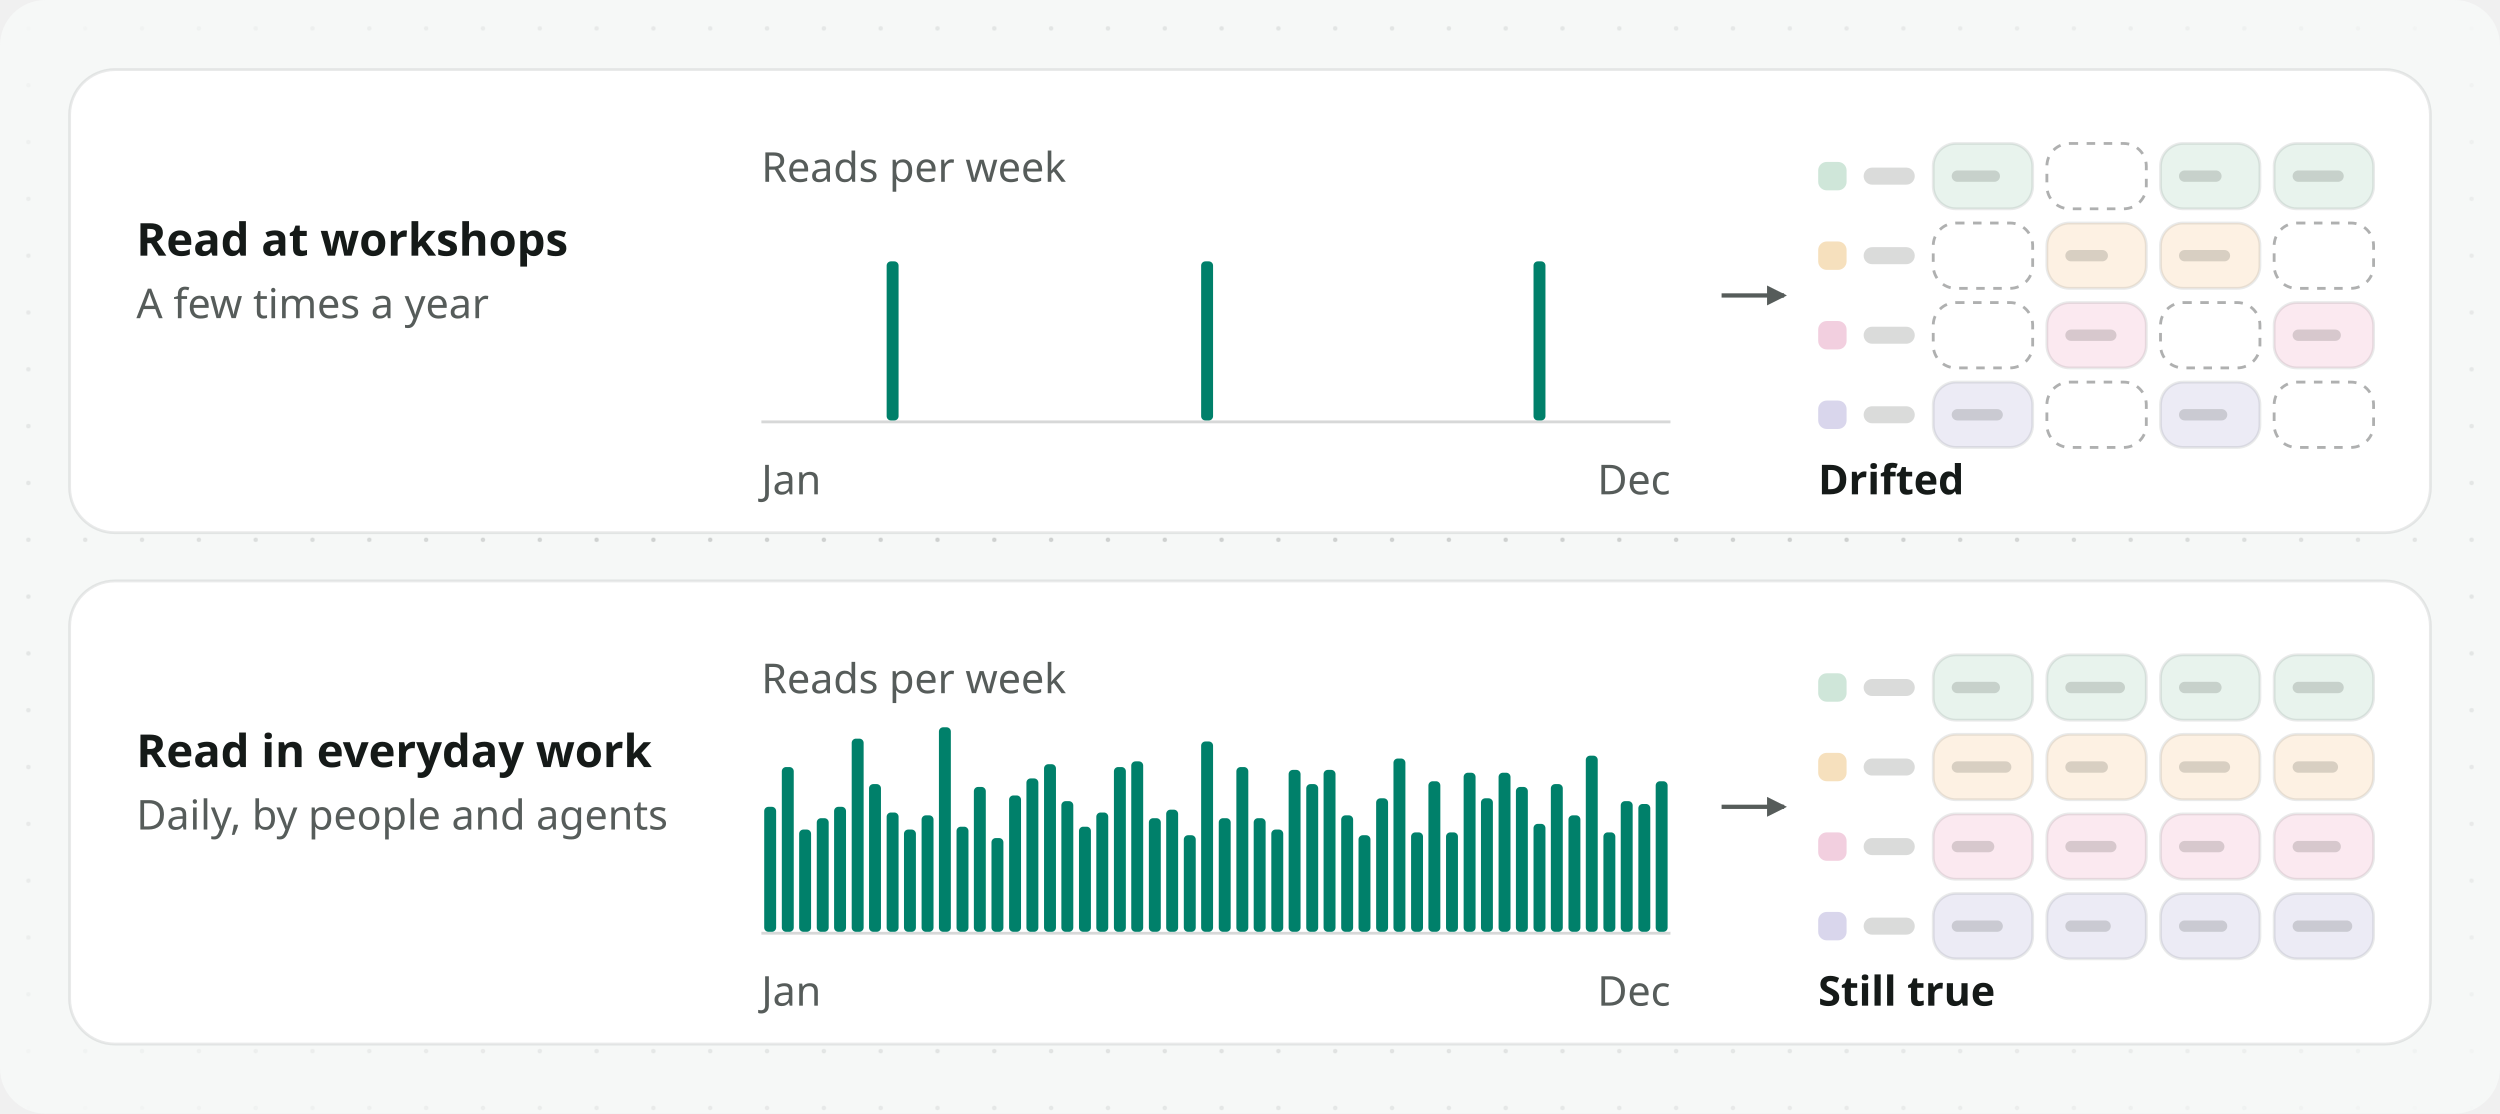
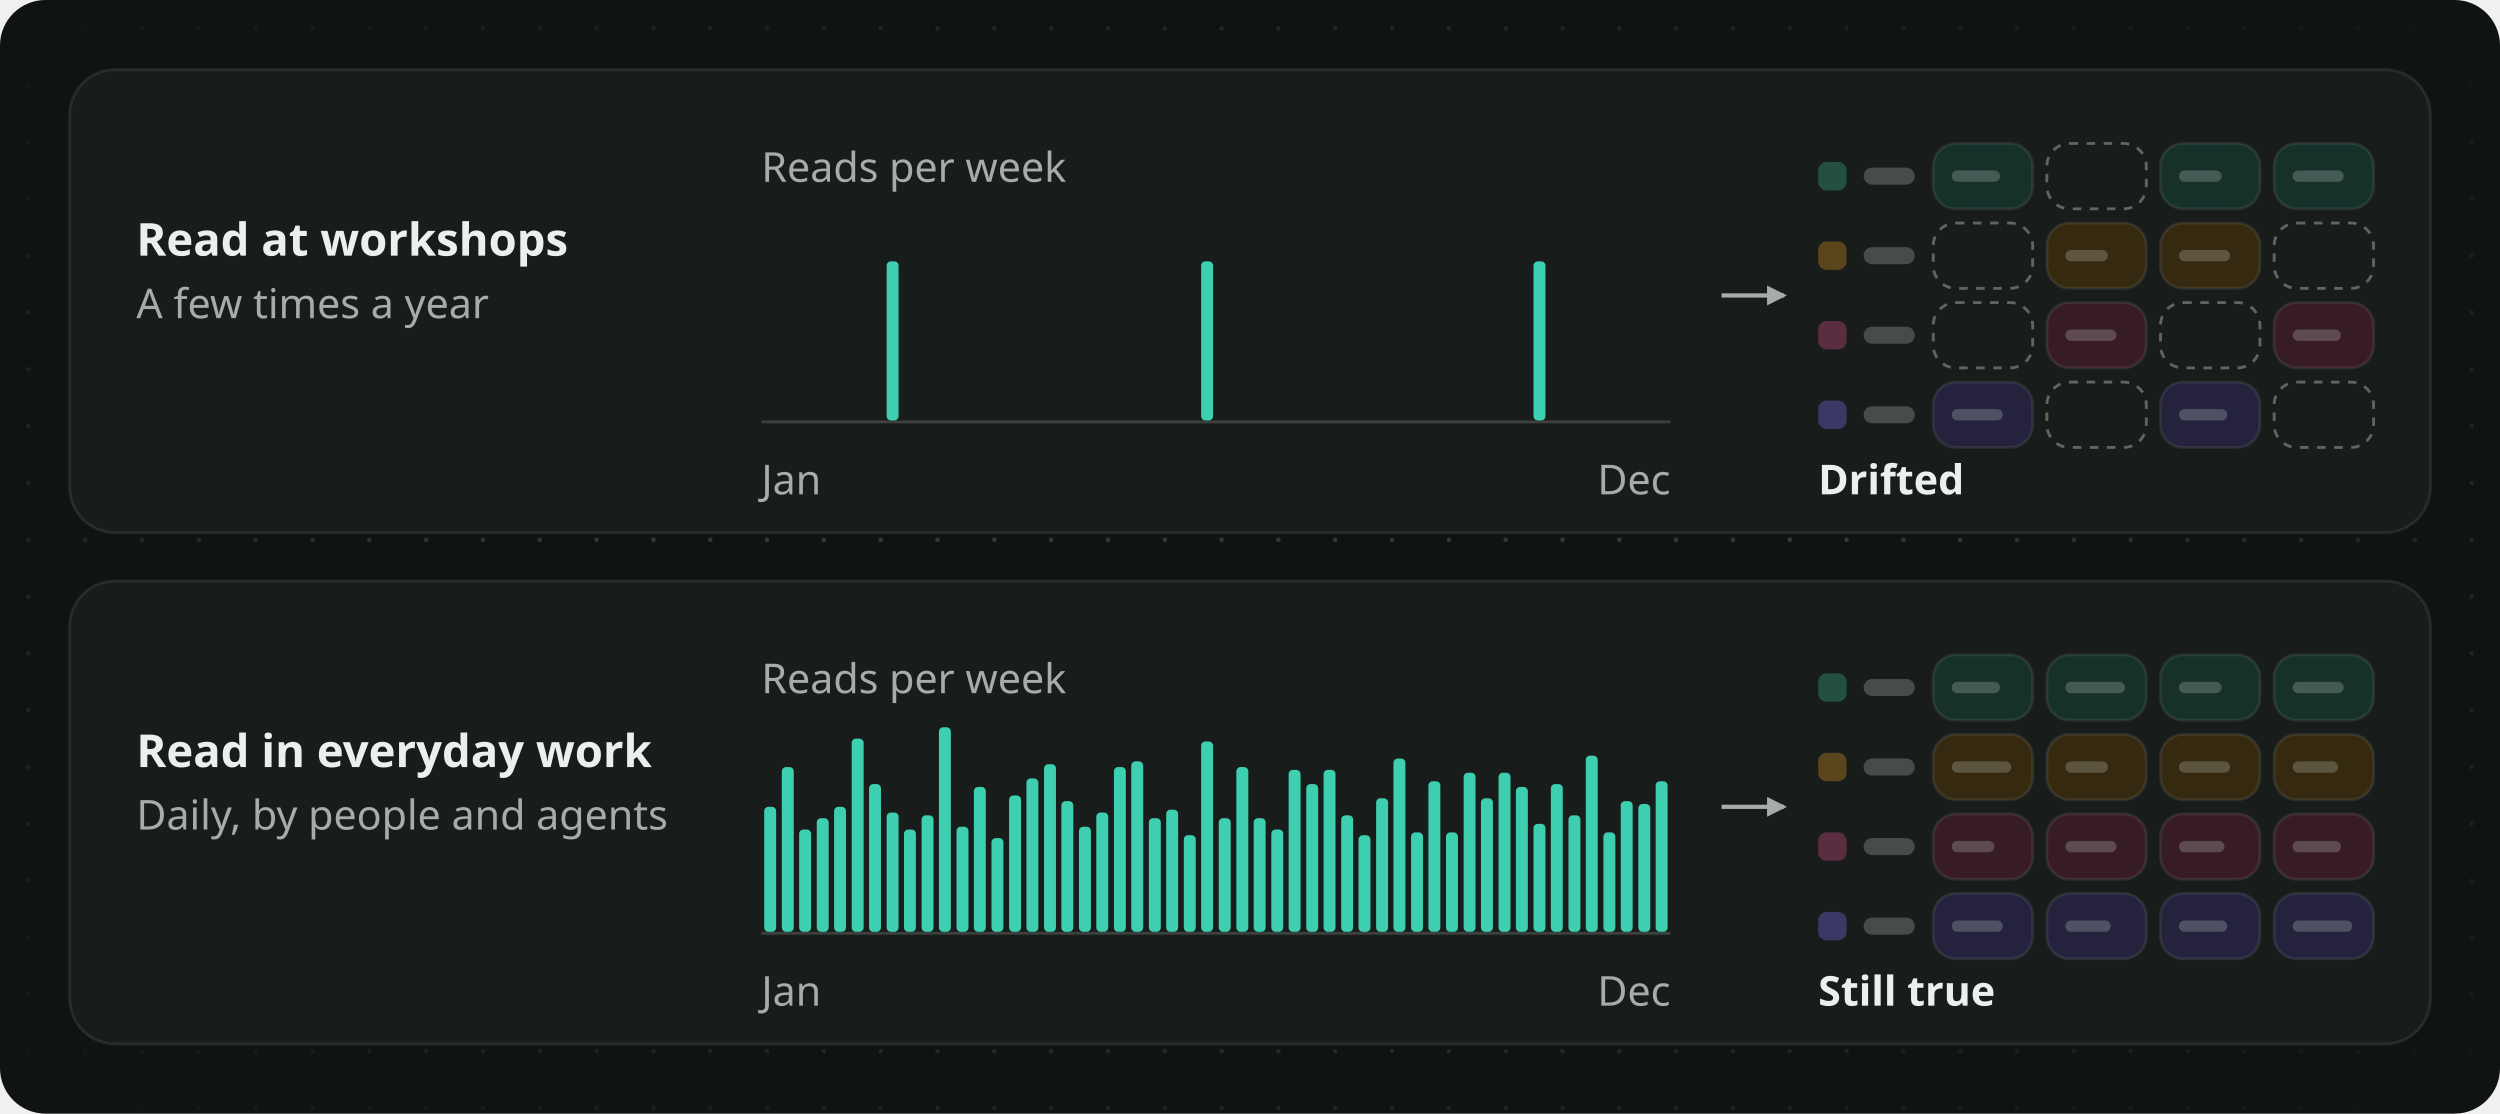
<svg xmlns="http://www.w3.org/2000/svg" viewBox="0 0 880 392" font-family="'Ubuntu Sans', system-ui, sans-serif">
  <style>
-     .plate { fill: #f6f8f7; }
-     .dot { fill: #151a18; fill-opacity: 0.17; }
-     .card { fill: #ffffff; stroke: #151a18; stroke-opacity: 0.09; }
-     .title { font-size: 16px; font-weight: 600; fill: #151a18; }
-     .label { font-size: 14.5px; fill: #565c5a; }
-     .label-teal { font-size: 14.5px; font-weight: 600; fill: #00806a; }
-     .axis { stroke: #151a18; stroke-opacity: 0.17; }
-     .bar { fill: #00806a; }
-     .flow { stroke: #565c5a; stroke-width: 1.5; fill: none; }
-     .flow-head { fill: #565c5a; }
-     .trace { stroke: #00806a; stroke-width: 1.5; fill: none; }
-     .trace-head { fill: #00806a; }
-     .skel { fill: #151a18; fill-opacity: 0.16; }
-     .skel-teal { fill: #00806a; }
-     .cell { stroke: #151a18; stroke-opacity: 0.09; }
-     .cell-dash { fill: none; stroke: #151a18; stroke-opacity: 0.34; stroke-dasharray: 3 3; }
-     .cell-focus { stroke: #00806a; stroke-opacity: 1; stroke-width: 1.5; }
-     .cell-focus-dash { stroke: #00806a; stroke-opacity: 1; stroke-width: 1.5; stroke-dasharray: 3 3; }
-     .strong { font-size: 14.5px; font-weight: 600; fill: #151a18; }
-     .ring { fill: none; stroke: #00806a; stroke-width: 1.5; }
-     .flag { fill: #00806a; stroke: #ffffff; stroke-width: 2; }
+     .plate { fill: #0f1412; }
+     .dot { fill: #ebf0ee; fill-opacity: 0.17; }
+     .card { fill: #181d1b; stroke: #ebf0ee; stroke-opacity: 0.09; }
+     .title { font-size: 16px; font-weight: 600; fill: #ebf0ee; }
+     .label { font-size: 14.5px; fill: #a6acaa; }
+     .label-teal { font-size: 14.5px; font-weight: 600; fill: #3ecfb0; }
+     .axis { stroke: #ebf0ee; stroke-opacity: 0.17; }
+     .bar { fill: #3ecfb0; }
+     .flow { stroke: #a6acaa; stroke-width: 1.5; fill: none; }
+     .flow-head { fill: #a6acaa; }
+     .trace { stroke: #3ecfb0; stroke-width: 1.5; fill: none; }
+     .trace-head { fill: #3ecfb0; }
+     .skel { fill: #ebf0ee; fill-opacity: 0.22; }
+     .skel-teal { fill: #3ecfb0; }
+     .cell { stroke: #ebf0ee; stroke-opacity: 0.09; }
+     .cell-dash { fill: none; stroke: #ebf0ee; stroke-opacity: 0.34; stroke-dasharray: 3 3; }
+     .cell-focus { stroke: #3ecfb0; stroke-opacity: 1; stroke-width: 1.5; }
+     .cell-focus-dash { stroke: #3ecfb0; stroke-opacity: 1; stroke-width: 1.5; stroke-dasharray: 3 3; }
+     .strong { font-size: 14.5px; font-weight: 600; fill: #ebf0ee; }
+     .ring { fill: none; stroke: #3ecfb0; stroke-width: 1.5; }
+     .flag { fill: #3ecfb0; stroke: #181d1b; stroke-width: 2; }
    .faded { opacity: 0.4; }
-     .lane-c { fill: #e8f3ed; } .sq-c { fill: #cfe6d9; }
-     .lane-f { fill: #fdf1e3; } .sq-f { fill: #f6e0bd; }
-     .lane-b { fill: #fbe9f0; } .sq-b { fill: #f2cfdf; }
-     .lane-s { fill: #ecebf5; } .sq-s { fill: #d9d6ec; }
+     .lane-c { fill: #16302a; } .sq-c { fill: #235043; }
+     .lane-f { fill: #35290f; } .sq-f { fill: #5a451c; }
+     .lane-b { fill: #371b27; } .sq-b { fill: #5a2d40; }
+     .lane-s { fill: #24223d; } .sq-s { fill: #3b3866; }
  </style>
  <defs>
    <pattern id="grid" width="20" height="20" patternUnits="userSpaceOnUse">
      <circle class="dot" cx="10" cy="10" r="0.8" />
    </pattern>
    <radialGradient id="fade" cx="50%" cy="50%" r="70%">
      <stop offset="0.35" stop-color="#fff" />
      <stop offset="1" stop-color="#000" />
    </radialGradient>
    <mask id="fadeMask">
      <rect width="880" height="392" fill="url(#fade)" />
    </mask>
    <marker id="headMuted" markerWidth="8" markerHeight="8" refX="6" refY="4" orient="auto" markerUnits="userSpaceOnUse">
      <path class="flow-head" d="M0,0.5 L7,4 L0,7.5 Z" />
    </marker>
    <marker id="headTeal" markerWidth="8" markerHeight="8" refX="6" refY="4" orient="auto" markerUnits="userSpaceOnUse">
      <path class="trace-head" d="M0,0.5 L7,4 L0,7.5 Z" />
    </marker>
  </defs>
  <rect class="plate" width="880" height="392" rx="16" />
  <rect width="880" height="392" rx="16" fill="url(#grid)" mask="url(#fadeMask)" />
  <rect class="card" x="24.5" y="24.5" width="831" height="163" rx="16" />
  <text class="title" x="48" y="90">Read at workshops</text>
  <text class="label" x="48" y="112">A few times a year</text>
  <line class="axis" x1="268" y1="148.5" x2="588" y2="148.5" />
  <rect class="bar" x="312.1" y="92" width="4.2" height="56" rx="1.5" />
  <rect class="bar" x="422.8" y="92" width="4.2" height="56" rx="1.5" />
  <rect class="bar" x="539.8" y="92" width="4.2" height="56" rx="1.5" />
  <text class="label" x="268" y="64">Reads per week</text>
  <text class="label" x="268" y="174">Jan</text>
  <text class="label" x="588" y="174" text-anchor="end">Dec</text>
  <path class="flow" d="M606,104 H628" marker-end="url(#headMuted)" />
  <rect class="sq-c" x="640" y="57" width="10" height="10" rx="3" />
  <rect class="skel" x="656" y="59" width="18" height="6" rx="3" />
  <rect class="lane-c cell" x="680.5" y="50.5" width="35" height="23" rx="8" />
  <rect class="skel" x="687" y="60" width="17" height="4" rx="2" />
  <rect class="cell-dash" x="720.5" y="50.5" width="35" height="23" rx="8" />
  <rect class="lane-c cell" x="760.5" y="50.5" width="35" height="23" rx="8" />
  <rect class="skel" x="767" y="60" width="15" height="4" rx="2" />
  <rect class="lane-c cell" x="800.5" y="50.5" width="35" height="23" rx="8" />
  <rect class="skel" x="807" y="60" width="18" height="4" rx="2" />
  <rect class="sq-f" x="640" y="85" width="10" height="10" rx="3" />
  <rect class="skel" x="656" y="87" width="18" height="6" rx="3" />
  <rect class="cell-dash" x="680.5" y="78.5" width="35" height="23" rx="8" />
  <rect class="lane-f cell" x="720.5" y="78.5" width="35" height="23" rx="8" />
  <rect class="skel" x="727" y="88" width="15" height="4" rx="2" />
  <rect class="lane-f cell" x="760.5" y="78.5" width="35" height="23" rx="8" />
  <rect class="skel" x="767" y="88" width="18" height="4" rx="2" />
  <rect class="cell-dash" x="800.5" y="78.5" width="35" height="23" rx="8" />
  <rect class="sq-b" x="640" y="113" width="10" height="10" rx="3" />
  <rect class="skel" x="656" y="115" width="18" height="6" rx="3" />
  <rect class="cell-dash" x="680.5" y="106.5" width="35" height="23" rx="8" />
  <rect class="lane-b cell" x="720.5" y="106.5" width="35" height="23" rx="8" />
  <rect class="skel" x="727" y="116" width="18" height="4" rx="2" />
  <rect class="cell-dash" x="760.5" y="106.5" width="35" height="23" rx="8" />
  <rect class="lane-b cell" x="800.5" y="106.5" width="35" height="23" rx="8" />
  <rect class="skel" x="807" y="116" width="17" height="4" rx="2" />
  <rect class="sq-s" x="640" y="141" width="10" height="10" rx="3" />
  <rect class="skel" x="656" y="143" width="18" height="6" rx="3" />
  <rect class="lane-s cell" x="680.5" y="134.5" width="35" height="23" rx="8" />
  <rect class="skel" x="687" y="144" width="18" height="4" rx="2" />
  <rect class="cell-dash" x="720.5" y="134.5" width="35" height="23" rx="8" />
  <rect class="lane-s cell" x="760.5" y="134.5" width="35" height="23" rx="8" />
  <rect class="skel" x="767" y="144" width="17" height="4" rx="2" />
  <rect class="cell-dash" x="800.5" y="134.5" width="35" height="23" rx="8" />
  <text class="strong" x="640" y="174">Drifted</text>
  <rect class="card" x="24.5" y="204.5" width="831" height="163" rx="16" />
  <text class="title" x="48" y="270">Read in everyday work</text>
  <text class="label" x="48" y="292">Daily, by people and agents</text>
  <line class="axis" x1="268" y1="328.5" x2="588" y2="328.5" />
  <rect class="bar" x="269.0" y="284" width="4.2" height="44" rx="1.5" />
  <rect class="bar" x="275.2" y="270" width="4.2" height="58" rx="1.5" />
  <rect class="bar" x="281.3" y="292" width="4.2" height="36" rx="1.5" />
  <rect class="bar" x="287.5" y="288" width="4.2" height="40" rx="1.5" />
  <rect class="bar" x="293.6" y="284" width="4.2" height="44" rx="1.5" />
  <rect class="bar" x="299.8" y="260" width="4.2" height="68" rx="1.5" />
  <rect class="bar" x="305.9" y="276" width="4.2" height="52" rx="1.5" />
  <rect class="bar" x="312.1" y="286" width="4.2" height="42" rx="1.5" />
  <rect class="bar" x="318.2" y="292" width="4.2" height="36" rx="1.5" />
  <rect class="bar" x="324.4" y="287" width="4.2" height="41" rx="1.5" />
  <rect class="bar" x="330.5" y="256" width="4.2" height="72" rx="1.5" />
  <rect class="bar" x="336.7" y="291" width="4.2" height="37" rx="1.5" />
  <rect class="bar" x="342.8" y="277" width="4.2" height="51" rx="1.5" />
  <rect class="bar" x="349.0" y="295" width="4.2" height="33" rx="1.5" />
  <rect class="bar" x="355.2" y="280" width="4.2" height="48" rx="1.5" />
  <rect class="bar" x="361.3" y="274" width="4.2" height="54" rx="1.5" />
  <rect class="bar" x="367.5" y="269" width="4.2" height="59" rx="1.5" />
  <rect class="bar" x="373.6" y="282" width="4.2" height="46" rx="1.5" />
  <rect class="bar" x="379.8" y="291" width="4.2" height="37" rx="1.5" />
  <rect class="bar" x="385.9" y="286" width="4.2" height="42" rx="1.5" />
  <rect class="bar" x="392.1" y="270" width="4.2" height="58" rx="1.5" />
  <rect class="bar" x="398.2" y="268" width="4.2" height="60" rx="1.5" />
  <rect class="bar" x="404.4" y="288" width="4.2" height="40" rx="1.5" />
  <rect class="bar" x="410.5" y="285" width="4.2" height="43" rx="1.5" />
  <rect class="bar" x="416.7" y="294" width="4.2" height="34" rx="1.5" />
  <rect class="bar" x="422.8" y="261" width="4.2" height="67" rx="1.5" />
  <rect class="bar" x="429.0" y="288" width="4.2" height="40" rx="1.5" />
  <rect class="bar" x="435.2" y="270" width="4.2" height="58" rx="1.5" />
  <rect class="bar" x="441.3" y="288" width="4.2" height="40" rx="1.5" />
  <rect class="bar" x="447.5" y="292" width="4.2" height="36" rx="1.5" />
  <rect class="bar" x="453.6" y="271" width="4.2" height="57" rx="1.5" />
  <rect class="bar" x="459.8" y="276" width="4.2" height="52" rx="1.5" />
  <rect class="bar" x="465.9" y="271" width="4.2" height="57" rx="1.5" />
  <rect class="bar" x="472.1" y="287" width="4.2" height="41" rx="1.5" />
  <rect class="bar" x="478.2" y="294" width="4.2" height="34" rx="1.5" />
  <rect class="bar" x="484.4" y="281" width="4.2" height="47" rx="1.5" />
  <rect class="bar" x="490.5" y="267" width="4.2" height="61" rx="1.5" />
  <rect class="bar" x="496.7" y="293" width="4.2" height="35" rx="1.5" />
  <rect class="bar" x="502.8" y="275" width="4.2" height="53" rx="1.5" />
  <rect class="bar" x="509.0" y="293" width="4.2" height="35" rx="1.5" />
  <rect class="bar" x="515.2" y="272" width="4.2" height="56" rx="1.5" />
  <rect class="bar" x="521.3" y="281" width="4.2" height="47" rx="1.5" />
  <rect class="bar" x="527.5" y="272" width="4.2" height="56" rx="1.5" />
  <rect class="bar" x="533.6" y="277" width="4.2" height="51" rx="1.5" />
  <rect class="bar" x="539.8" y="290" width="4.2" height="38" rx="1.5" />
  <rect class="bar" x="545.9" y="276" width="4.2" height="52" rx="1.5" />
  <rect class="bar" x="552.1" y="287" width="4.2" height="41" rx="1.5" />
  <rect class="bar" x="558.2" y="266" width="4.2" height="62" rx="1.5" />
  <rect class="bar" x="564.4" y="293" width="4.2" height="35" rx="1.5" />
  <rect class="bar" x="570.5" y="282" width="4.2" height="46" rx="1.5" />
  <rect class="bar" x="576.7" y="283" width="4.2" height="45" rx="1.5" />
  <rect class="bar" x="582.8" y="275" width="4.2" height="53" rx="1.5" />
  <text class="label" x="268" y="244">Reads per week</text>
  <text class="label" x="268" y="354">Jan</text>
  <text class="label" x="588" y="354" text-anchor="end">Dec</text>
  <path class="flow" d="M606,284 H628" marker-end="url(#headMuted)" />
  <rect class="sq-c" x="640" y="237" width="10" height="10" rx="3" />
  <rect class="skel" x="656" y="239" width="18" height="6" rx="3" />
  <rect class="lane-c cell" x="680.5" y="230.5" width="35" height="23" rx="8" />
  <rect class="skel" x="687" y="240" width="17" height="4" rx="2" />
  <rect class="lane-c cell" x="720.5" y="230.5" width="35" height="23" rx="8" />
  <rect class="skel" x="727" y="240" width="21" height="4" rx="2" />
  <rect class="lane-c cell" x="760.5" y="230.5" width="35" height="23" rx="8" />
  <rect class="skel" x="767" y="240" width="15" height="4" rx="2" />
  <rect class="lane-c cell" x="800.5" y="230.5" width="35" height="23" rx="8" />
  <rect class="skel" x="807" y="240" width="18" height="4" rx="2" />
  <rect class="sq-f" x="640" y="265" width="10" height="10" rx="3" />
  <rect class="skel" x="656" y="267" width="18" height="6" rx="3" />
  <rect class="lane-f cell" x="680.5" y="258.5" width="35" height="23" rx="8" />
  <rect class="skel" x="687" y="268" width="21" height="4" rx="2" />
  <rect class="lane-f cell" x="720.5" y="258.5" width="35" height="23" rx="8" />
  <rect class="skel" x="727" y="268" width="15" height="4" rx="2" />
  <rect class="lane-f cell" x="760.5" y="258.5" width="35" height="23" rx="8" />
  <rect class="skel" x="767" y="268" width="18" height="4" rx="2" />
  <rect class="lane-f cell" x="800.5" y="258.5" width="35" height="23" rx="8" />
  <rect class="skel" x="807" y="268" width="16" height="4" rx="2" />
  <rect class="sq-b" x="640" y="293" width="10" height="10" rx="3" />
  <rect class="skel" x="656" y="295" width="18" height="6" rx="3" />
  <rect class="lane-b cell" x="680.5" y="286.5" width="35" height="23" rx="8" />
  <rect class="skel" x="687" y="296" width="15" height="4" rx="2" />
  <rect class="lane-b cell" x="720.5" y="286.5" width="35" height="23" rx="8" />
  <rect class="skel" x="727" y="296" width="18" height="4" rx="2" />
  <rect class="lane-b cell" x="760.5" y="286.5" width="35" height="23" rx="8" />
  <rect class="skel" x="767" y="296" width="16" height="4" rx="2" />
  <rect class="lane-b cell" x="800.5" y="286.5" width="35" height="23" rx="8" />
  <rect class="skel" x="807" y="296" width="17" height="4" rx="2" />
  <rect class="sq-s" x="640" y="321" width="10" height="10" rx="3" />
  <rect class="skel" x="656" y="323" width="18" height="6" rx="3" />
  <rect class="lane-s cell" x="680.5" y="314.5" width="35" height="23" rx="8" />
  <rect class="skel" x="687" y="324" width="18" height="4" rx="2" />
  <rect class="lane-s cell" x="720.5" y="314.5" width="35" height="23" rx="8" />
  <rect class="skel" x="727" y="324" width="16" height="4" rx="2" />
  <rect class="lane-s cell" x="760.5" y="314.5" width="35" height="23" rx="8" />
  <rect class="skel" x="767" y="324" width="17" height="4" rx="2" />
  <rect class="lane-s cell" x="800.5" y="314.5" width="35" height="23" rx="8" />
  <rect class="skel" x="807" y="324" width="21" height="4" rx="2" />
  <text class="strong" x="640" y="354">Still true</text>
</svg>
